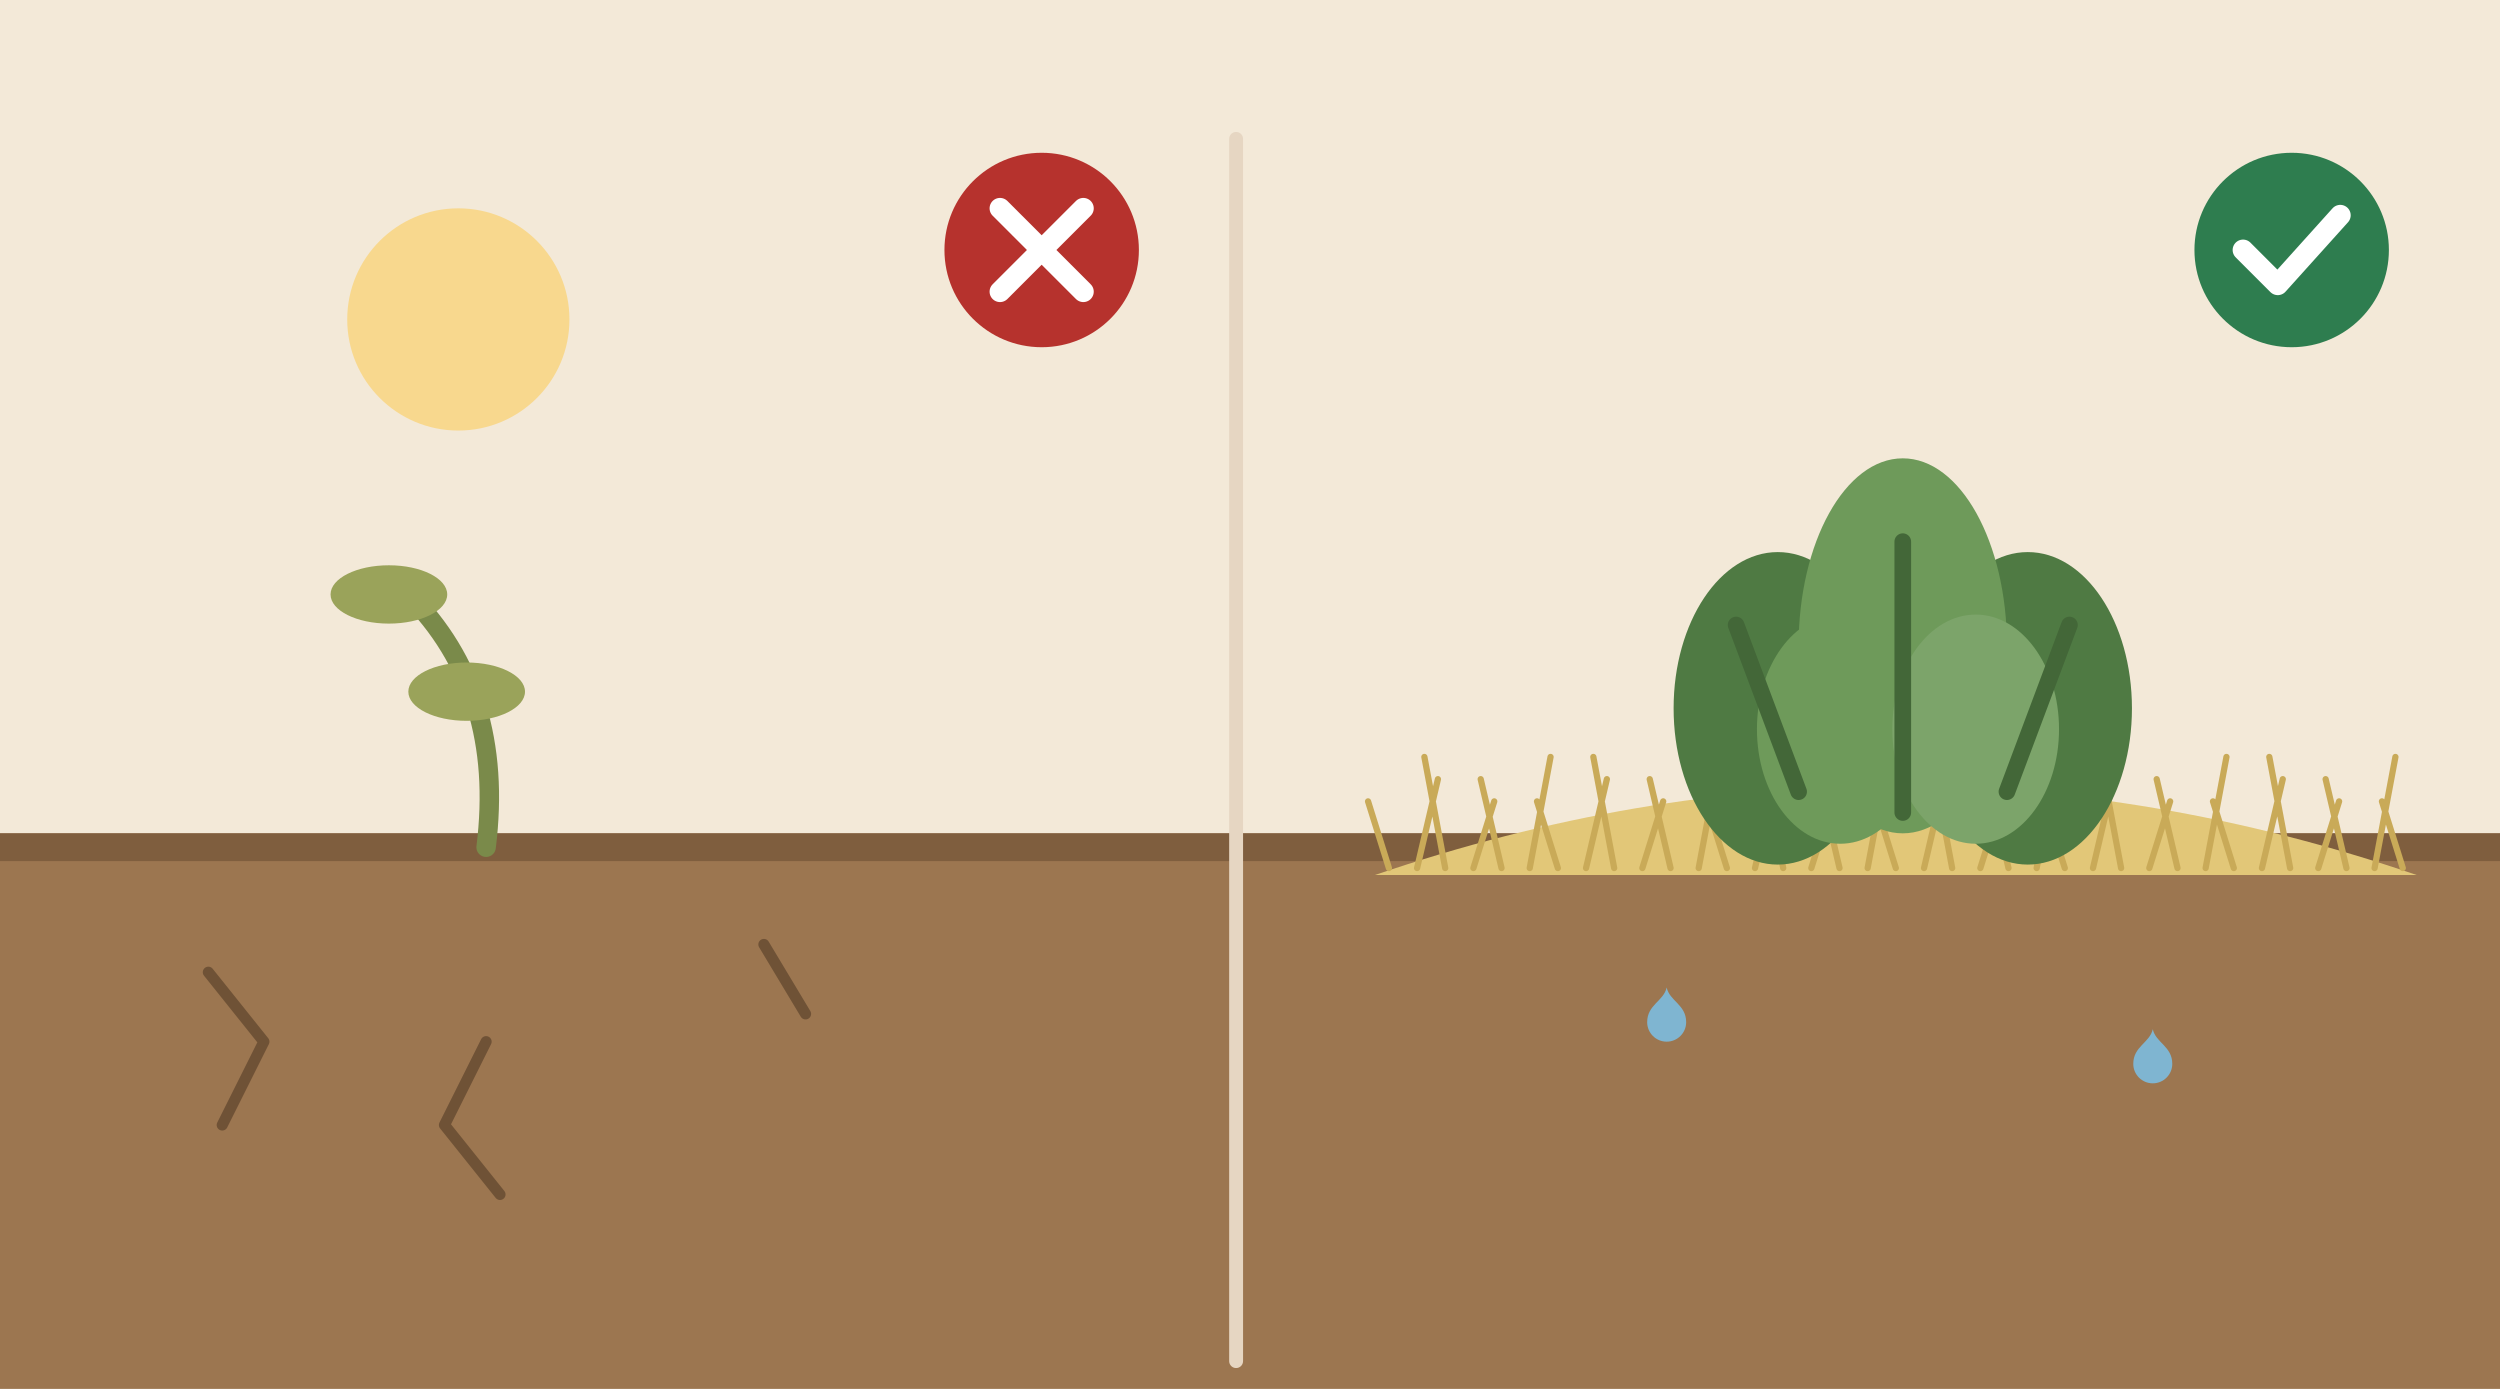
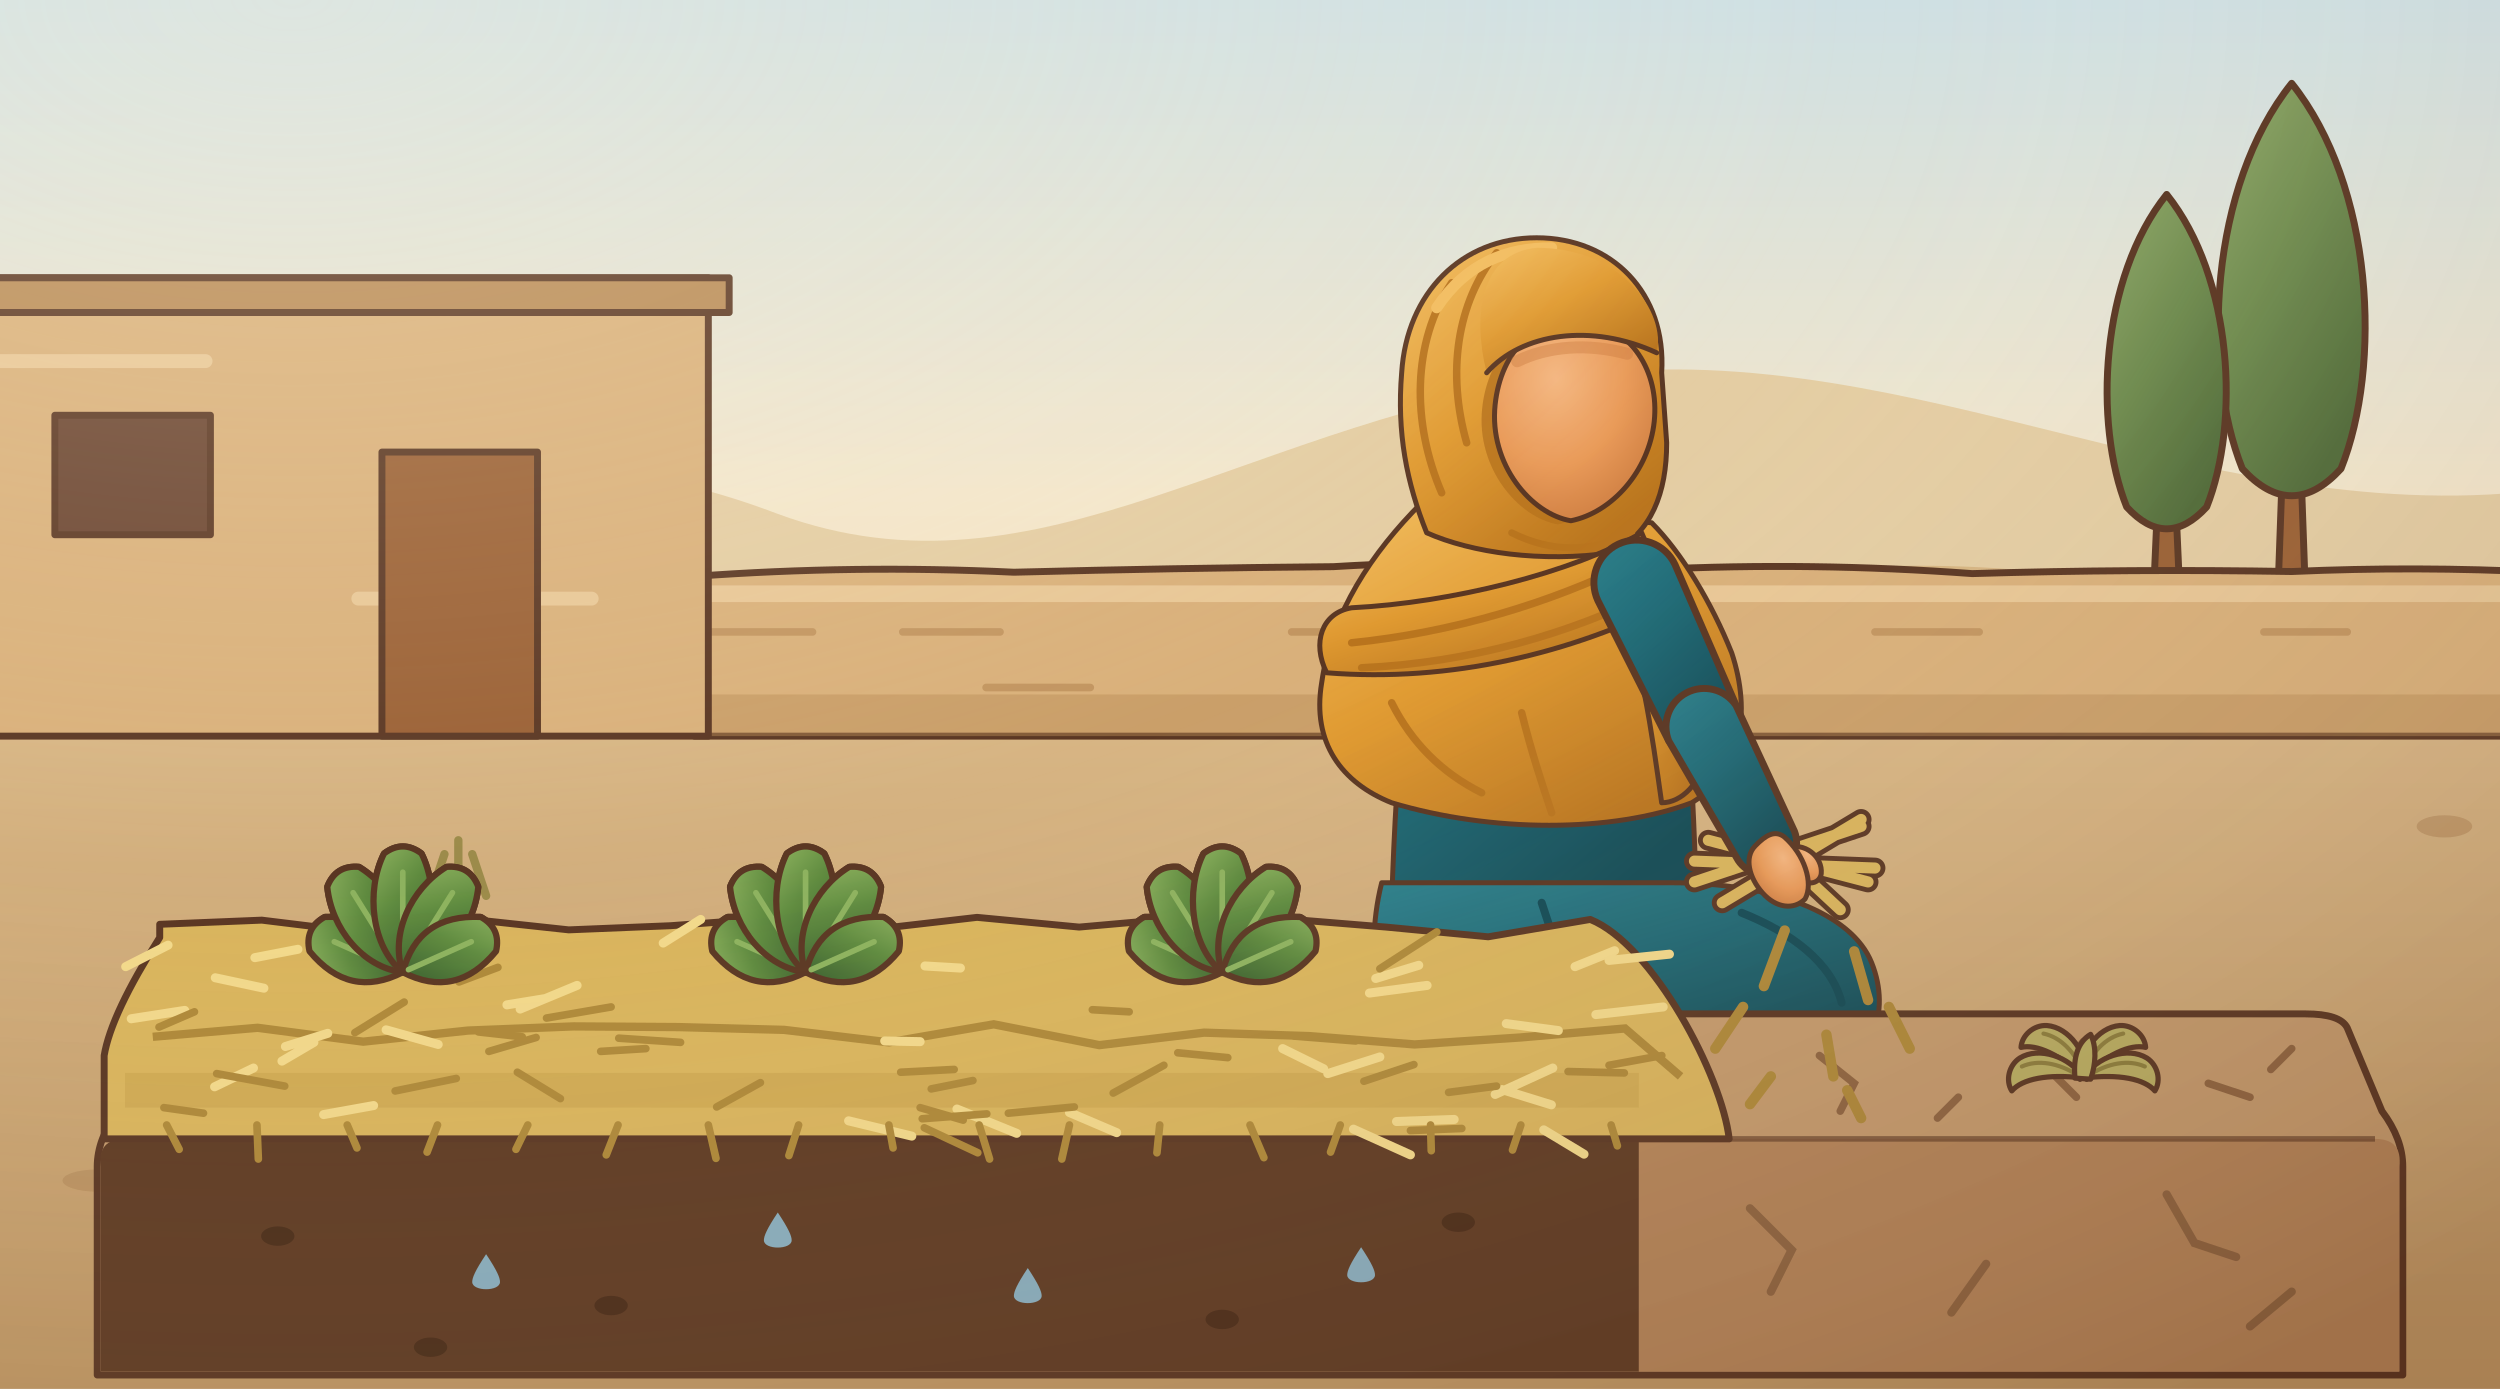
- <svg xmlns="http://www.w3.org/2000/svg" viewBox="0 0 360 200">
-   <rect x="0" y="0" width="360" height="200" fill="#F3E9D8" />
-   <rect x="0" y="120" width="360" height="80" fill="#9C7650" />
-   <rect x="0" y="120" width="360" height="4" fill="#7F5E3E" />
-   <path d="M30 140l8 10-6 12M70 150l-6 12 8 10M110 136l6 10" fill="none" stroke="#6F5236" stroke-width="1.6" stroke-linecap="round" stroke-linejoin="round" />
-   <g transform="translate(70 122) scale(1.4)">
-     <path d="M0 0Q2 -16-8 -26" fill="none" stroke="#7A8A4A" stroke-width="2" stroke-linecap="round" stroke-linejoin="round" />
-     <ellipse cx="-10" cy="-26" rx="6" ry="3" fill="#9AA35A" />
-     <ellipse cx="-2" cy="-16" rx="6" ry="3" fill="#9AA35A" />
+ <svg xmlns="http://www.w3.org/2000/svg" xmlns:xlink="http://www.w3.org/1999/xlink" viewBox="0 0 360 200">
+   <defs>
+     <radialGradient id="lt" cx=".12" cy="0" r="1.25">
+       <stop offset="0" stop-color="#FFF4DC" stop-opacity=".30" />
+       <stop offset=".5" stop-color="#FFF4DC" stop-opacity="0" />
+       <stop offset="1" stop-color="#4A1E08" stop-opacity=".18" />
+     </radialGradient>
+     <radialGradient id="sh">
+       <stop offset="0" stop-color="#3A0E06" stop-opacity=".38" />
+       <stop offset="1" stop-color="#3A0E06" stop-opacity="0" />
+     </radialGradient>
+     <linearGradient id="sky" x1="0" y1="0" x2="0" y2="1">
+       <stop offset="0" stop-color="#CFE0E3" />
+       <stop offset=".7" stop-color="#F3E6CB" />
+       <stop offset="1" stop-color="#F6E1BC" />
+     </linearGradient>
+     <linearGradient id="gd" x1="0" y1="0" x2="0" y2="1">
+       <stop offset="0" stop-color="#D9B786" />
+       <stop offset="1" stop-color="#BE9663" />
+     </linearGradient>
+     <linearGradient id="lf" x1="0" y1="0" x2=".6" y2="1">
+       <stop offset="0" stop-color="#8FA867" />
+       <stop offset=".5" stop-color="#6E8B4E" />
+       <stop offset="1" stop-color="#4F6B38" />
+     </linearGradient>
+     <radialGradient id="sk" cx=".36" cy=".3" r=".8">
+       <stop offset="0" stop-color="#F4B680" />
+       <stop offset=".55" stop-color="#E99A58" />
+       <stop offset="1" stop-color="#CC7C40" />
+     </radialGradient>
+     <linearGradient id="sc" x1="0" y1="0" x2="0.7" y2="1">
+       <stop offset="0" stop-color="#F2BC5E" />
+       <stop offset=".5" stop-color="#E09A31" />
+       <stop offset="1" stop-color="#B9741D" />
+     </linearGradient>
+     <linearGradient id="te" x1="0" y1="0" x2="0.7" y2="1">
+       <stop offset="0" stop-color="#2B7F8B" />
+       <stop offset=".5" stop-color="#1D6672" />
+       <stop offset="1" stop-color="#124A55" />
+     </linearGradient>
+     <linearGradient id="gl" x1="0" y1="0" x2=".5" y2="1">
+       <stop offset="0" stop-color="#8DB25E" />
+       <stop offset=".5" stop-color="#5E8A3E" />
+       <stop offset="1" stop-color="#3F6630" />
+     </linearGradient>
+     <g id="gn" stroke="#5A3622" stroke-linejoin="round" stroke-linecap="round">
+       <g transform="rotate(-66)">
+         <path d="M0 0C-5-4-6-9-3-15C-1-16.5 1-16.5 3-15C6-9 5-4 0 0Z" fill="url(#gl)" />
+         <path d="M0-1V-12" stroke="#8DB25E" stroke-width=".9" />
+       </g>
+       <g transform="rotate(-32)">
+         <path d="M0 0C-5-4-6-12-3-18C-1-19.5 1-19.5 3-18C6-12 5-4 0 0Z" fill="url(#gl)" />
+         <path d="M0-1V-15" stroke="#8DB25E" stroke-width=".9" />
+       </g>
+       <g transform="rotate(0)">
+         <path d="M0 0C-5-4-6-13-3-19C-1-20.5 1-20.5 3-19C6-13 5-4 0 0Z" fill="url(#gl)" />
+         <path d="M0-1V-16" stroke="#8DB25E" stroke-width=".9" />
+       </g>
+       <g transform="rotate(32)">
+         <path d="M0 0C-5-4-6-12-3-18C-1-19.5 1-19.5 3-18C6-12 5-4 0 0Z" fill="url(#gl)" />
+         <path d="M0-1V-15" stroke="#8DB25E" stroke-width=".9" />
+       </g>
+       <g transform="rotate(66)">
+         <path d="M0 0C-5-4-6-9-3-15C-1-16.5 1-16.5 3-15C6-9 5-4 0 0Z" fill="url(#gl)" />
+         <path d="M0-1V-12" stroke="#8DB25E" stroke-width=".9" />
+       </g>
+     </g>
+   </defs>
+   <rect width="360" height="102" fill="url(#sky)" />
+   <path d="M-10 100C30 70 70 58 112 74C150 88 180 60 228 54C276 48 320 78 370 70V100Z" fill="#E4CDA3" />
+   <path d="M-10 100C40 86 90 80 140 90C190 98 240 78 290 82C320 84 345 92 370 88V100Z" fill="#D6B582" />
+   <rect y="100" width="360" height="100" fill="url(#gd)" />
+   <ellipse cx="253" cy="131" rx="7" ry="1.5" fill="#B08657" opacity=".55" />
+   <ellipse cx="164" cy="145" rx="5" ry="2.2" fill="#B08657" opacity=".55" />
+   <ellipse cx="14" cy="170" rx="5" ry="1.6" fill="#B08657" opacity=".55" />
+   <ellipse cx="207" cy="167" rx="5" ry="2.4" fill="#B08657" opacity=".55" />
+   <ellipse cx="171" cy="188" rx="3" ry="2.3" fill="#B08657" opacity=".55" />
+   <ellipse cx="352" cy="119" rx="4" ry="1.6" fill="#B08657" opacity=".55" />
+   <ellipse cx="221" cy="126" rx="4" ry="2.1" fill="#B08657" opacity=".55" />
+   <ellipse cx="151" cy="145" rx="5" ry="1.7" fill="#B08657" opacity=".55" />
+   <ellipse cx="163" cy="187" rx="5" ry="2.1" fill="#B08657" opacity=".55" />
+   <path d="M317 186l2-6M321 186v-8M325 186l-2-6" stroke="#9C8B4A" stroke-width="1.2" stroke-linecap="round" fill="none" />
+   <path d="M87 184l2-6M91 184v-8M95 184l-2-6" stroke="#9C8B4A" stroke-width="1.2" stroke-linecap="round" fill="none" />
+   <path d="M128 159l2-6M132 159v-8M136 159l-2-6" stroke="#9C8B4A" stroke-width="1.2" stroke-linecap="round" fill="none" />
+   <path d="M204 135l2-6M208 135v-8M212 135l-2-6" stroke="#9C8B4A" stroke-width="1.2" stroke-linecap="round" fill="none" />
+   <path d="M62 129l2-6M66 129v-8M70 129l-2-6" stroke="#9C8B4A" stroke-width="1.2" stroke-linecap="round" fill="none" />
+   <path d="M25 175l2-6M29 175v-8M33 175l-2-6" stroke="#9C8B4A" stroke-width="1.2" stroke-linecap="round" fill="none" />
+   <path d="M328 86L328.8 63.8H331.2L332 86Z" fill="#9A6034" stroke="#5A3622" stroke-linejoin="round" />
+   <path d="M330 12C341.84 26.8 343.024 52.7 337.104 67.5C332.368 72.68 327.632 72.68 322.896 67.5C316.976 52.7 318.16 26.8 330 12Z" fill="url(#lf)" stroke="#5A3622" stroke-linejoin="round" />
+   <path d="M310 88L310.8 70H313.2L314 88Z" fill="#9A6034" stroke="#5A3622" stroke-linejoin="round" />
+   <path d="M312 28C321.6 40 322.56 61 317.76 73C313.92 77.2 310.08 77.2 306.24 73C301.44 61 302.4 40 312 28Z" fill="url(#lf)" stroke="#5A3622" stroke-linejoin="round" />
+   <path d="M100 106V83Q123 81.3 146 82.4Q169 81.8 192 81.6Q215 80.2 238 82Q261 80.9 284 82.6Q307 81.9 330 82.3Q348 81.5 366 82.4V106Z" fill="#D9B07A" stroke="#5A3622" stroke-linejoin="round" />
+   <path d="M101 85.5H365" stroke="#E8C796" stroke-width="2.4" stroke-linecap="round" />
+   <rect x="100" y="100" width="266" height="6" fill="#B88A55" opacity=".45" />
+   <path d="M102 91h15M130 91h14M186 91h18M214 91h16M270 91h15M326 91h12M142 99h15M198 99h15" stroke="#B88A55" stroke-width="1.1" stroke-linecap="round" opacity=".7" />
+   <rect x="-10" y="40" width="112" height="66" fill="#D9B07A" stroke="#5A3622" stroke-linejoin="round" />
+   <path d="M-13 40H105V45H-13Z" fill="#B88A55" stroke="#5A3622" stroke-linejoin="round" />
+   <path d="M-4 52h33.6M51.6 86.2h33.6" stroke="#E8C796" stroke-width="2" stroke-linecap="round" />
+   <path d="M55 106V65.1H77.4V106Z" fill="#9A6034" stroke="#5A3622" stroke-linejoin="round" />
+   <rect x="7.9" y="59.8" width="22.4" height="17.2" fill="#6A4430" stroke="#5A3622" stroke-linejoin="round" />
+   <ellipse cx="236" cy="154" rx="50" ry="5" fill="url(#sh)" />
+   <g transform="translate(222 58) scale(0.72 0.72)">
+     <path d="M-38 134C-42 128-40 122-32 120L-24 122V134Z" fill="#CC7C40" stroke="#5A3622" stroke-linejoin="round" />
+     <path d="M-20 24C-27 44-29 70-30 100H31C30 70 29 44 21 24Z" fill="url(#te)" stroke="#5A3622" stroke-linejoin="round" />
+     <path d="M-32 96C-36 112-32 128-22 134H56C66 132 70 122 66 112C62 102 46 96 26 96Z" fill="url(#te)" stroke="#5A3622" stroke-linejoin="round" />
+     <path d="M0 100C4 112 8 124 10 134M40 102C50 106 58 112 60 120" fill="none" stroke="#124A55" stroke-width="1.6" stroke-linecap="round" />
  </g>
-   <circle cx="66" cy="46" r="16" fill="#F8D88E" />
-   <path d="M178 20V196" fill="none" stroke="#E6D6C2" stroke-width="2" stroke-linecap="round" stroke-linejoin="round" />
-   <path d="M198 126Q273 100.4 348 126Z" fill="#E2C778" />
-   <path d="M200 125l-3 -9.6M204.06 125l3 -12.8M208.11 125l-3 -16M212.17 125l3 -9.6M216.22 125l-3 -12.8M220.28 125l3 -16M224.33 125l-3 -9.6M228.39 125l3 -12.8M232.44 125l-3 -16M236.5 125l3 -9.6M240.56 125l-3 -12.8M244.61 125l3 -16M248.67 125l-3 -9.6M252.72 125l3 -12.8M256.78 125l-3 -16M260.83 125l3 -9.6M264.89 125l-3 -12.8M268.94 125l3 -16M273 125l-3 -9.6M277.06 125l3 -12.8M281.11 125l-3 -16M285.17 125l3 -9.6M289.22 125l-3 -12.8M293.28 125l3 -16M297.33 125l-3 -9.6M301.39 125l3 -12.8M305.44 125l-3 -16M309.5 125l3 -9.6M313.56 125l-3 -12.8M317.61 125l3 -16M321.67 125l-3 -9.6M325.72 125l3 -12.8M329.78 125l-3 -16M333.83 125l3 -9.6M337.89 125l-3 -12.8M341.94 125l3 -16M346 125l-3 -9.6" fill="none" stroke="#C9AA58" stroke-width="0.9" stroke-linecap="round" stroke-linejoin="round" />
-   <g transform="translate(274 120) scale(3)">
-     <ellipse cx="-6" cy="-6" rx="5" ry="7.5" fill="#4F7A43" />
-     <ellipse cx="6" cy="-6" rx="5" ry="7.5" fill="#4F7A43" />
-     <ellipse cx="0" cy="-9" rx="5" ry="9" fill="#6E9A5A" />
-     <ellipse cx="-3" cy="-5" rx="4" ry="5.5" fill="#6E9A5A" />
-     <ellipse cx="3.5" cy="-5" rx="4" ry="5.5" fill="#7CA46A" />
-     <path d="M0 -1V-14M-5 -2l-3 -8M5 -2l3 -8" fill="none" stroke="#436738" stroke-width="0.8" stroke-linecap="round" stroke-linejoin="round" />
+   <g transform="translate(222 58) scale(0.72 0.72)">
+     <path d="M-24 20C-34 30-42 42-44 56C-46 68-40 76-30 80C-10 86 14 86 30 80C40 74 42 62 38 50C34 40 28 30 22 24Z" fill="url(#sc)" stroke="#5A3622" stroke-linejoin="round" />
+     <path d="M28 44C31 54 31 64 29 74M-30 60C-26 68-20 74-12 78M-4 62C-2 70 .0 76 2 82" fill="none" stroke="#B9741D" stroke-width="1.5" stroke-linecap="round" />
+     <path d="M22 28C30 38 34 52 33 70C32 76 28 80 24 80C22 66 20 50 14 36Z" fill="url(#sc)" stroke="#5A3622" stroke-linejoin="round" />
+     <path d="M24-6C25-22 14-33-1-33C-16-33-27-22-28-6C-29 6-27 16-23 26C-14 30 0 32 14 30C22 26 25 18 25 8Z" fill="url(#sc)" stroke="#5A3622" stroke-linejoin="round" />
+     <path d="M-18-24C-26-12-26 4-20 18M-9-30C-17-20-19-6-15 8" fill="none" stroke="#B9741D" stroke-width="1.5" stroke-linecap="round" />
+     <path d="M-21-19C-15-28-7-31 2-31" fill="none" stroke="#F2BC5E" stroke-width="2.2" stroke-linecap="round" />
+     <g transform="translate(6 3) rotate(6)">
+       <path d="M0-19.5C10-19.5 16.5-11 16.5-1C16.5 9 10 18 2 20.5C-6 20-15.5 11-15.5-1C-15.5-12-9-19.5 0-19.5Z" fill="#B9741D" transform="translate(-2.5 1)" opacity=".9" />
+       <path d="M0-19.5C10-19.5 16.5-11 16.5-1C16.5 9 10 18 2 20.5C-6 20-15.5 11-15.5-1C-15.5-12-9-19.5 0-19.5Z" fill="url(#sk)" stroke="#5A3622" stroke-linejoin="round" />
+     </g>
+     <path d="M-11-6C-4-14 10-16 23-10C25-18 16-31-1-31C-12-30-14-18-11-6Z" fill="url(#sc)" />
+     <path d="M-11-6C-4-14 10-16 23-10" fill="none" stroke="#5A3622" stroke-width="1" stroke-linecap="round" />
+     <path d="M-4.9-10.7C1.2-13.7 9.1-14.4 17.1-12.2" fill="none" stroke="#CC7C40" stroke-width="2.4" stroke-linecap="round" opacity=".45" transform="translate(0 2.4)" />
+     <path d="M-6 26C2 30 10 30 18 26" fill="none" stroke="#B9741D" stroke-width="1.4" stroke-linecap="round" />
+     <path d="M20 26C6 34-18 40-38 41C-44 42-46 48-43 54C-18 56 6 50 26 40Z" fill="url(#sc)" stroke="#5A3622" stroke-linejoin="round" />
+     <path d="M18 32C2 40-18 46-38 48M22 38C6 46-14 52-36 53" fill="none" stroke="#B9741D" stroke-width="1.5" stroke-linecap="round" />
  </g>
-   <g transform="translate(240 150) scale(1.3)">
-     <path d="M0 -6C0.32 -4.5 2.16 -4.1 2.16 -2.16A2.16 2.16 0 1 1 -2.16 -2.16C-2.16 -4.1 -0.32 -4.5 0 -6Z" fill="#7FB5D1" />
+   <path d="M14 198V168Q14 164 17 160L22 148Q23 146 28 146H332Q337 146 338 148L343 160Q346 164 346 168V198Z" fill="#C49A6C" stroke="#5A3622" stroke-linejoin="round" />
+   <path d="M14.5 197.5V168Q14 164 18 164H236V197.5Z" fill="#5E3A22" />
+   <path d="M236 164H342Q346 164 345.5 168V197.5H236Z" fill="#B48458" />
+   <path d="M18 164H342" stroke="#5A3622" stroke-width=".8" opacity=".6" />
+   <path d="M262 152l5 4-2 4M300 150l-4 5 3 3M318 156l6 2M282 158l-3 3M330 151l-3 3" fill="none" stroke="#8E6440" stroke-width="1.1" stroke-linecap="round" />
+   <path d="M252 174l6 6-3 6M286 182l-5 7M312 172l4 7 6 2M330 186l-6 5" fill="none" stroke="#8E6440" stroke-width="1.2" stroke-linecap="round" />
+   <ellipse cx="40" cy="178" rx="2.4" ry="1.4" fill="#4A2C18" />
+   <ellipse cx="88" cy="188" rx="2.4" ry="1.4" fill="#4A2C18" />
+   <ellipse cx="176" cy="190" rx="2.4" ry="1.4" fill="#4A2C18" />
+   <ellipse cx="210" cy="176" rx="2.4" ry="1.4" fill="#4A2C18" />
+   <ellipse cx="62" cy="194" rx="2.4" ry="1.4" fill="#4A2C18" />
+   <path d="M112 174.6C113.6 177 114 178 114 178.6C114 180 110 180 110 178.6C110 178 110.4 177 112 174.6Z" fill="#8FC2DA" opacity=".85" />
+   <path d="M148 182.6C149.6 185 150 186 150 186.6C150 188 146 188 146 186.6C146 186 146.4 185 148 182.6Z" fill="#8FC2DA" opacity=".85" />
+   <path d="M70 180.6C71.6 183 72 184 72 184.6C72 186 68 186 68 184.6C68 184 68.4 183 70 180.6Z" fill="#8FC2DA" opacity=".85" />
+   <path d="M196 179.6C197.6 182 198 183 198 183.6C198 185 194 185 194 183.6C194 183 194.4 182 196 179.6Z" fill="#8FC2DA" opacity=".85" />
+   <use xlink:href="#gn" transform="translate(58 140) scale(0.9 0.9)" />
+   <use xlink:href="#gn" transform="translate(116 140) scale(0.9 0.9)" />
+   <use xlink:href="#gn" transform="translate(176 140) scale(0.9 0.9)" />
+   <g transform="translate(300 156) scale(0.75 0.75)" stroke="#5A3622" stroke-linejoin="round" stroke-linecap="round">
+     <g transform="scale(1 1) rotate(-40)">
+       <path d="M0-1C3-5 9-6.5 12.5-4C14.5-2.5 15 .5 13.6 2.4C11.8 0 7-1.4 0-1Z" fill="#B9AE62" />
+       <path d="M1-1.4C5-3.6 9-4 12-2.4" fill="none" stroke="#8C7E3C" stroke-width=".8" />
+     </g>
+     <g transform="scale(-1 1) rotate(-40)">
+       <path d="M0-1C3-5 9-6.5 12.5-4C14.5-2.5 15 .5 13.6 2.4C11.8 0 7-1.4 0-1Z" fill="#B9AE62" />
+       <path d="M1-1.4C5-3.6 9-4 12-2.4" fill="none" stroke="#8C7E3C" stroke-width=".8" />
+     </g>
+     <g transform="scale(1 1) rotate(-4)">
+       <path d="M0-1C3-5 9-6.5 12.5-4C14.5-2.5 15 .5 13.6 2.4C11.8 0 7-1.4 0-1Z" fill="#B9AE62" />
+       <path d="M1-1.4C5-3.6 9-4 12-2.4" fill="none" stroke="#8C7E3C" stroke-width=".8" />
+     </g>
+     <g transform="scale(-1 1) rotate(-4)">
+       <path d="M0-1C3-5 9-6.5 12.5-4C14.5-2.5 15 .5 13.6 2.4C11.8 0 7-1.4 0-1Z" fill="#B9AE62" />
+       <path d="M1-1.4C5-3.6 9-4 12-2.4" fill="none" stroke="#8C7E3C" stroke-width=".8" />
+     </g>
+     <path d="M-1.6-1C-2-5-1-8 1.4-9.4C2.6-7 2.4-3.6 1.4-.8Z" fill="#B9AE62" />
  </g>
-   <g transform="translate(310 156) scale(1.3)">
-     <path d="M0 -6C0.32 -4.5 2.16 -4.1 2.16 -2.16A2.16 2.16 0 1 1 -2.16 -2.16C-2.16 -4.1 -0.32 -4.5 0 -6Z" fill="#7FB5D1" />
+   <path d="M15 164V152Q16 146 23 135L23 133.1L37.7 132.5L52.4 134.3L67.1 132.3L81.9 133.9L96.6 133.3L111.3 132.2L126 133.8L140.7 132.1L155.4 133.5L170.1 132.2L184.9 132.3L199.6 133.5L214.3 134.9L229 132.4C238 136 248 155 249 164Z" fill="#D9B45C" stroke="#5A3622" stroke-linejoin="round" />
+   <path d="M242 155L234 148.1L218.9 149.4L203.7 150.4L188.6 149.2L173.4 148.7L158.3 150.5L143.1 147.5L128 150.1L112.9 148.3L97.7 147.9L82.6 147.8L67.4 148.4L52.3 150L37.1 148L22 149.3" fill="none" stroke="#AE8838" stroke-width="1.2" />
+   <path d="M18 157H236" stroke="#C9A24C" stroke-width="5" opacity=".55" />
+   <path d="M31 140.8l7 1.5M191.2 154.6l7.5-2.4M231.7 138.3l8.7-.9M184.7 151l5.9 2.9M201.1 161.5l8.3-.3M197.2 143l8.3-1.1M30.9 156.5l5.6-2.7M137.8 159.7l8.6 3.5M226.8 139.2l5.7-2.3M18.9 146.7l7.7-1.2M165.4 136.5l7.9 4.1M40.6 152.8l4.6-2.7M18.1 139.2l6.1-3.1M73 144.7l5.5-.9M36.7 137.9l6.2-1.2M133.2 139.1l5.1 .3M74.9 145.3l8.2-3.4M194.9 162.6l8.2 3.7M95.5 135.8l5.4-3.4M222.3 162.7l5.8 3.5M154 160.2l6.8 2.9M216.3 156.9l7.1 2.2M229.8 146.1l9.7-1.1M215.3 157.6l8.3-3.8M46.6 135.4l7 4.4M198.1 140.9l6.2-1.9M46.6 160.5l7.2-1.3M127.4 149.9l5.1 .1M55.6 148.3l7.5 2.1M41.1 150.7l6.1-1.9M216.9 147.4l7.5 1M122.2 161.4l9.1 2.2" stroke="#F2D88A" stroke-width="1.3" stroke-linecap="round" />
+   <path d="M157.3 145.4l5.3 .3M86.5 151.4l6.5-.4M132.5 159.5l6.2 1.8M51.1 148.7l7.1-4.4M169.6 151.6l7.2 .7M31.2 154.6l9.8 1.8M22.9 147.9l5.1-2.2M103.2 159.4l6.3-3.5M78.7 146.6l9.3-1.6M68.9 148.6l6.3 .7M225.8 154.3l8.1 .2M208.6 157.3l6.9-.9M63.5 139.5l5.2-1M23.6 159.5l5.7 .8M203.1 162.8l7.4-.3M198.7 139.5l8.2-5.3M133.1 162.4l7.7 3.6M134.1 156.8l6-1.2M196.4 155.7l7.2-2.4M74.5 154.4l6.2 3.8M66.1 141.4l5.6-2.1M160.3 157.4l7.3-4M56.9 157.1l8.8-1.8M176 139.8l5.2-2.5M231.7 153.4l7.6-1.4M132.8 161.1l9.3-.7M70.4 151.4l6.8-2M145.2 160.3l9.5-.9M113.9 140.1l7.4-5M89.1 149.5l8.9 .6M186.4 149.2l8.8 .7M129.7 154.4l7.7-.4" stroke="#AE8838" stroke-width="1.1" stroke-linecap="round" />
+   <path d="M24 162l1.8 3.5M37 162l.2 4.9M50 162l1.4 3.3M63 162l-1.5 3.9M76 162l-1.7 3.5M89 162l-1.7 4.3M102 162l1.1 4.8M115 162l-1.4 4.4M128 162l.6 3.3M141 162l1.5 4.9M154 162l-1.1 4.9M167 162l-.4 4M180 162l2 4.7M193 162l-1.4 3.9M206 162l.1 3.7M219 162l-1.2 3.6M232 162l.9 3" stroke="#AE8838" stroke-width="1.1" stroke-linecap="round" />
+   <use xlink:href="#gn" transform="translate(58 140) scale(0.9 0.9)" />
+   <use xlink:href="#gn" transform="translate(116 140) scale(0.9 0.9)" />
+   <use xlink:href="#gn" transform="translate(176 140) scale(0.9 0.9)" />
+   <path d="M257 134l-3 8M267 137l2 7M251 145l-4 6M263 149l1 6M272 145l3 6M255 155l-3 4M266 157l2 4" stroke="#AE8838" stroke-width="1.5" stroke-linecap="round" />
+   <path d="M244 127l24-8M246 121l23 6M250 117l15 14M244 124l26 1M248 130l20-12" stroke="#5A3622" stroke-width="3" stroke-linecap="round" />
+   <path d="M244 127l24-8M246 121l23 6M250 117l15 14M244 124l26 1M248 130l20-12" stroke="#D9B45C" stroke-width="1.6" stroke-linecap="round" />
+   <path d="M230.1 86.5L240.2 106.5A5.508 5.508 0 0 0 250.1 101.8L241.2 81.3A6.12 6.12 0 0 0 230.1 86.5Z" fill="url(#te)" stroke="#5A3622" stroke-linejoin="round" />
+   <path d="M240.3 106.7L250.3 123.9A4.59 4.59 0 0 0 258.4 119.7L250 101.6A5.508 5.508 0 0 0 240.3 106.7Z" fill="url(#te)" stroke="#5A3622" stroke-linejoin="round" />
+   <g transform="translate(256 125) rotate(62.54941) scale(0.72)">
+     <path d="M-3-3C-2.2-7.4 2.2-9 5-7.2C6.4-6.2 6.2-4.2 4.4-3.2Z" fill="url(#sk)" stroke="#5A3622" stroke-linejoin="round" />
+     <path d="M-5-4C0-6 6-5 8-2C9 1 7 4 3 5C-1 6-5 5-6 2C-7-1-7-3-5-4Z" fill="url(#sk)" stroke="#5A3622" stroke-linejoin="round" />
  </g>
-   <circle cx="150" cy="36" r="14" fill="#B6322D" />
-   <path d="M144 30l12 12M156 30l-12 12" fill="none" stroke="#FFFFFF" stroke-width="3" stroke-linecap="round" stroke-linejoin="round" />
-   <circle cx="330" cy="36" r="14" fill="#2E7D4F" />
-   <path d="M323 36l5 5 9 -10" fill="none" stroke="#FFFFFF" stroke-width="3" stroke-linecap="round" stroke-linejoin="round" />
+   <rect width="360" height="200" fill="url(#lt)" />
</svg>
